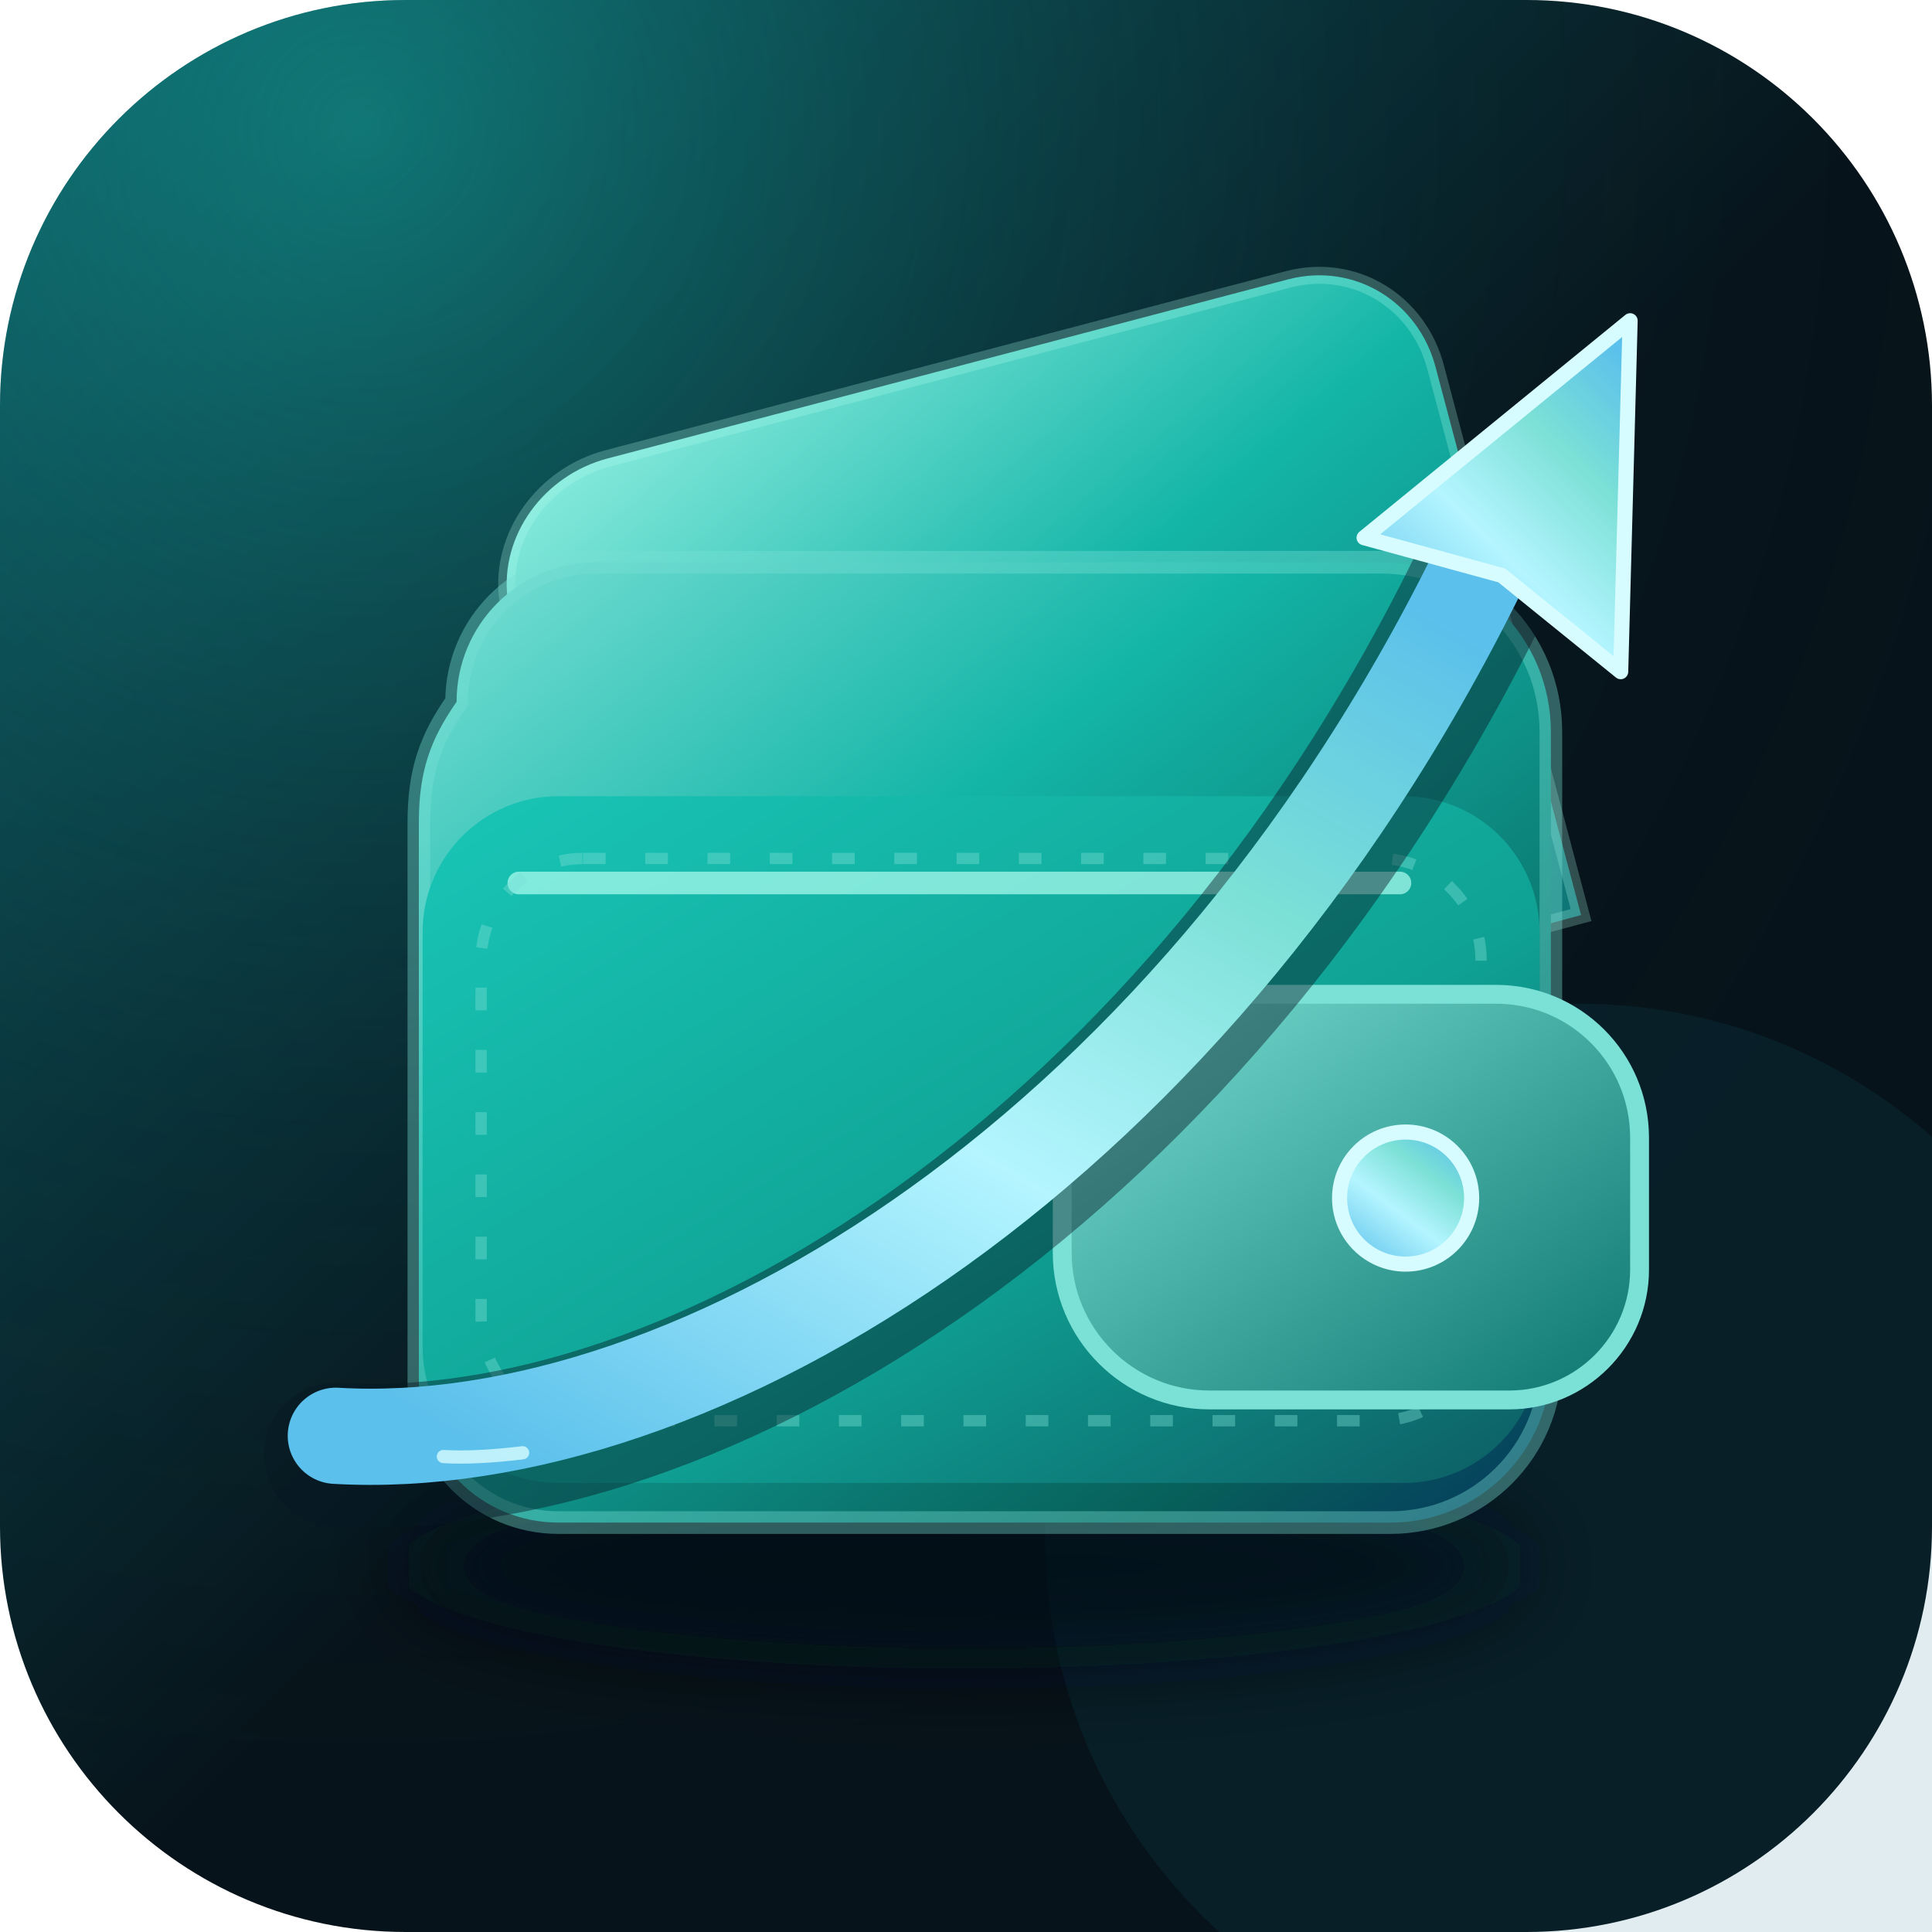
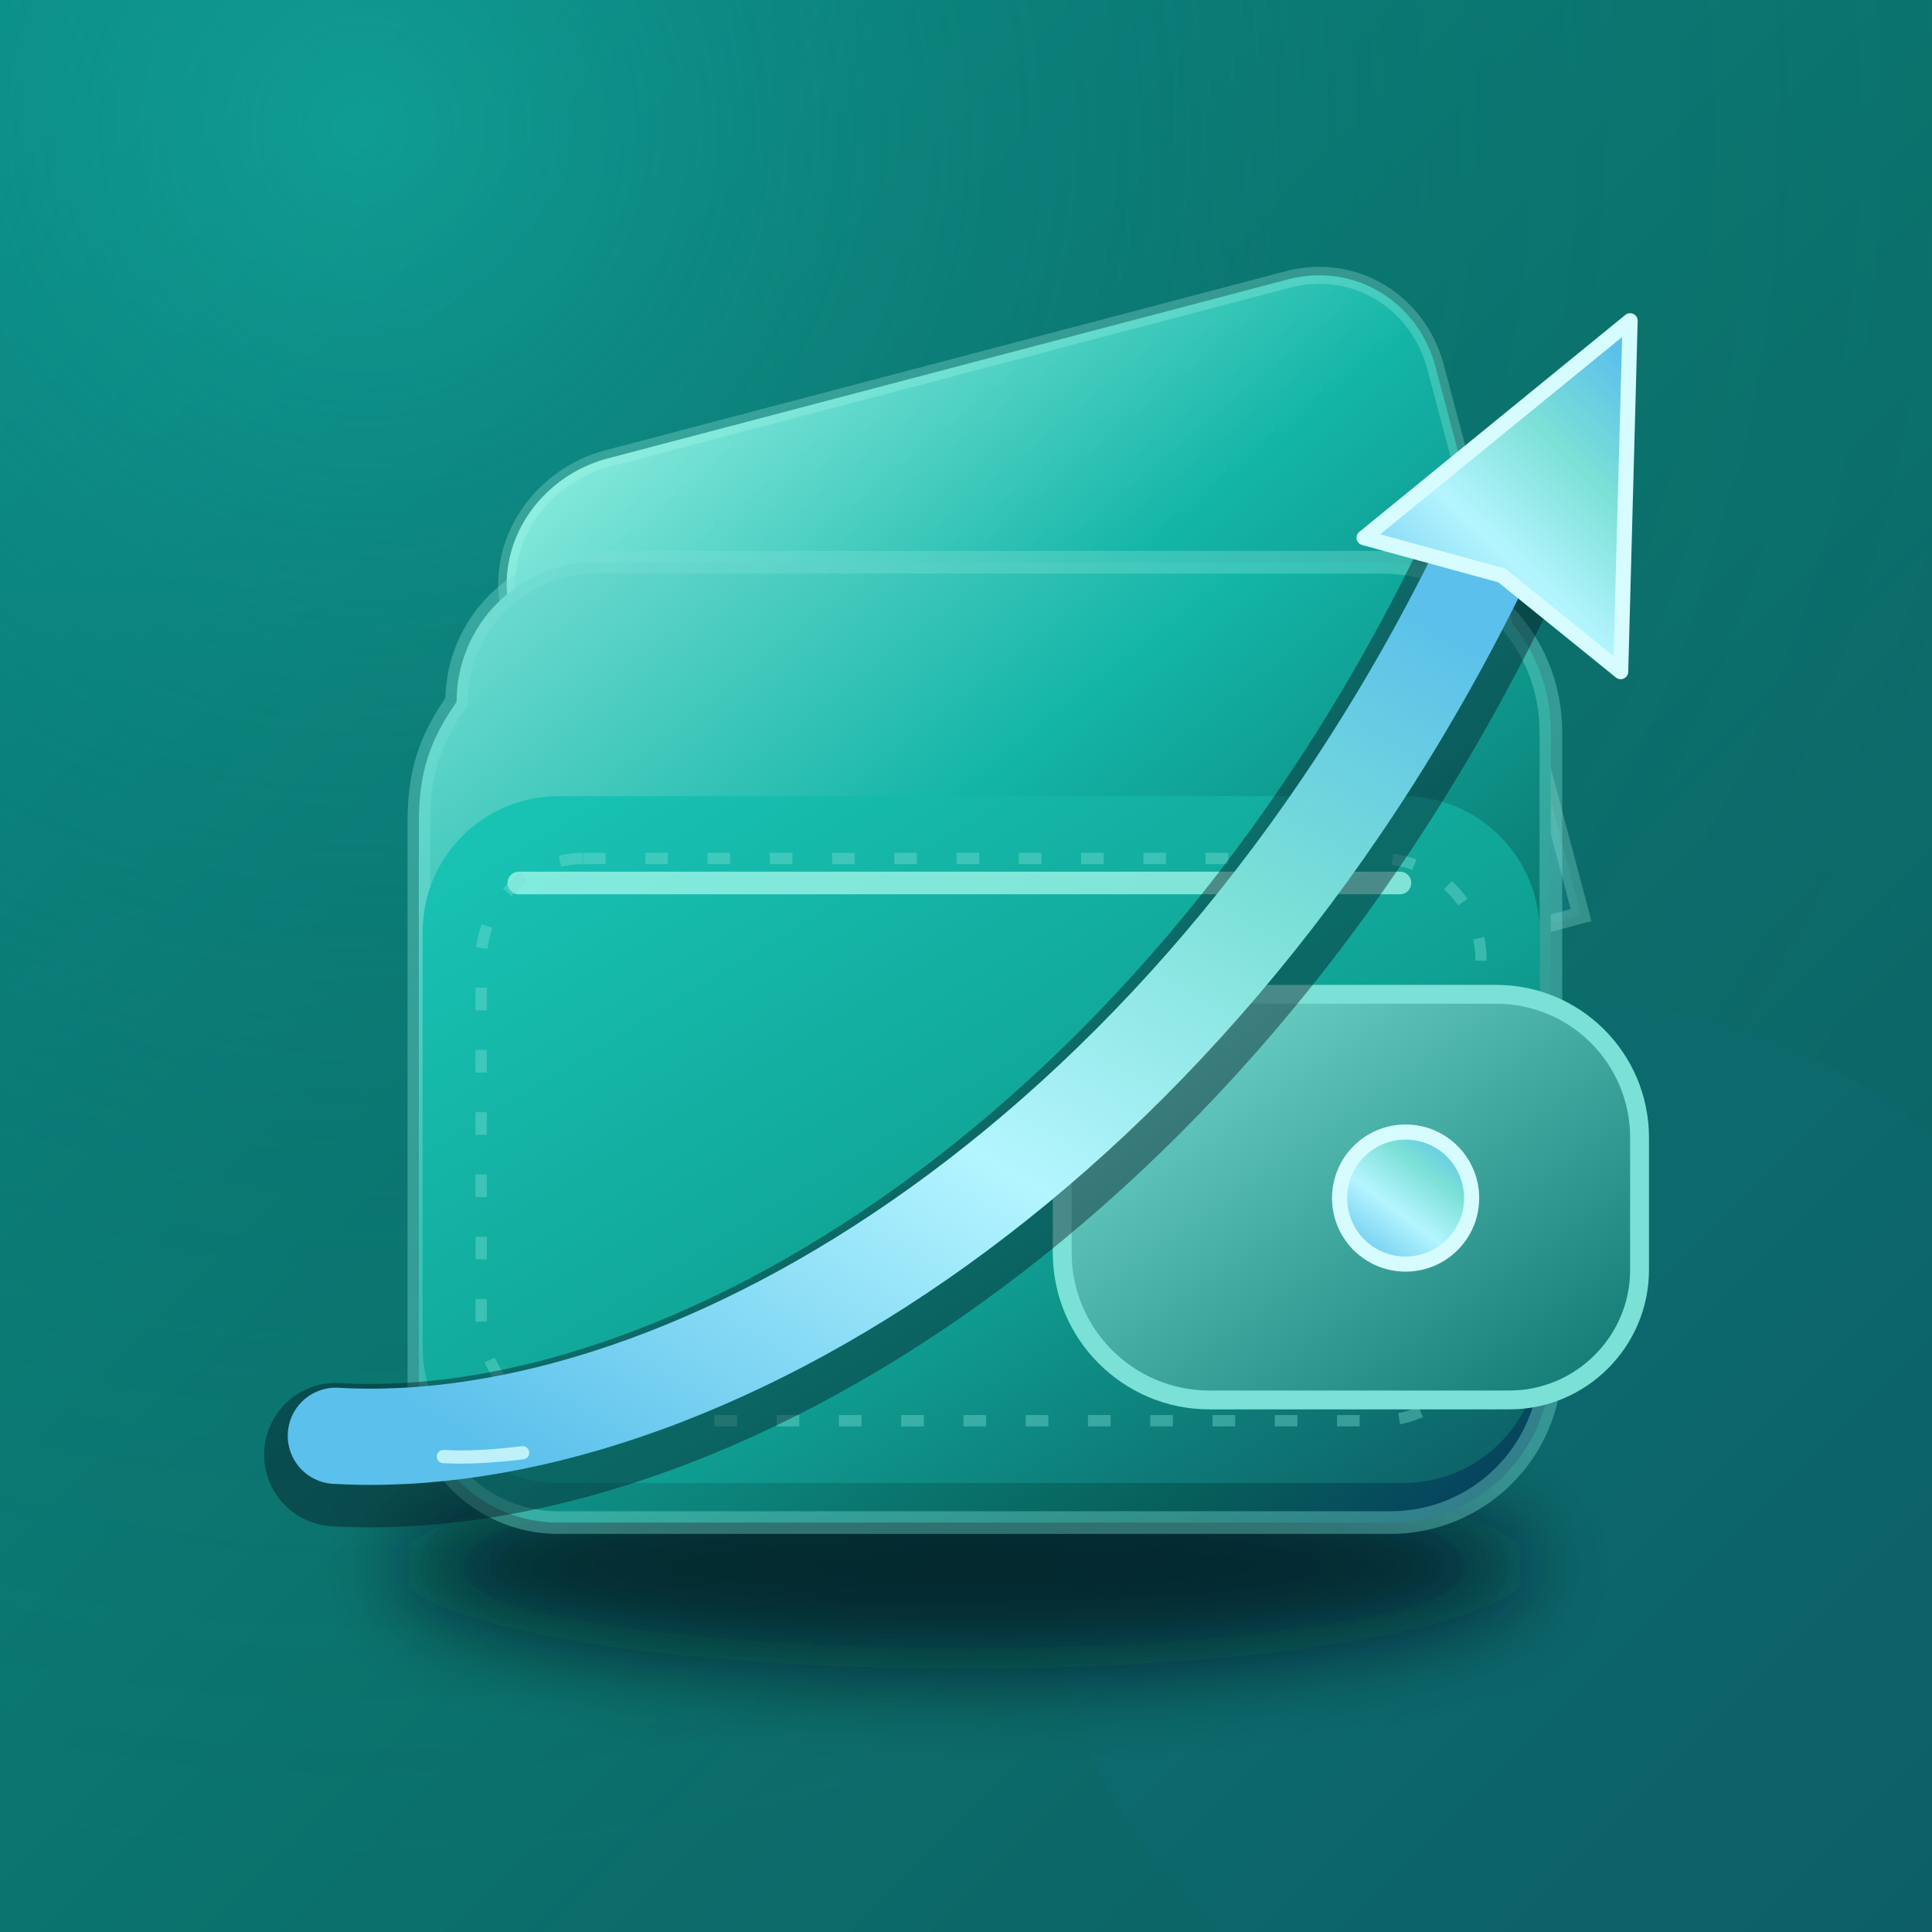
<svg xmlns="http://www.w3.org/2000/svg" viewBox="0 0 1024 1024" role="img" aria-labelledby="title">
  <defs>
    <linearGradient id="navy" x1="0" x2="1" y1="0" y2="1">
-       <stop stop-color="#0D5C63" />
-       <stop offset=".52" stop-color="#07131A" />
-       <stop offset="1" stop-color="#07131A" />
+       <stop stop-color="#0A8C85" />
+       <stop offset=".52" stop-color="#0B736D" />
+       <stop offset="1" stop-color="#0D5C63" />
    </linearGradient>
    <radialGradient id="halo" cx=".19" cy=".07" r=".91">
      <stop stop-color="#19C6B7" stop-opacity=".36" />
      <stop offset=".58" stop-color="#0d5c63" stop-opacity=".08" />
-       <stop offset="1" stop-color="#050d24" stop-opacity="0" />
+       <stop offset="1" stop-color="#0D5C63" stop-opacity="0" />
    </radialGradient>
    <linearGradient id="wallet" x1="0" x2=".93" y1="0" y2="1">
      <stop stop-color="#7BE0D6" />
      <stop offset=".37" stop-color="#13B5A7" />
      <stop offset=".86" stop-color="#075F5A" />
      <stop offset="1" stop-color="#06415e" />
    </linearGradient>
    <linearGradient id="front" x1="0" x2="1" y1="0" y2="1">
      <stop stop-color="#19C6B7" />
      <stop offset=".58" stop-color="#0FA294" />
      <stop offset="1" stop-color="#0D5C63" />
    </linearGradient>
    <linearGradient id="back" x1="0" x2="1" y1="0" y2="1">
      <stop stop-color="#b4fff2" />
      <stop offset=".45" stop-color="#13B5A7" />
      <stop offset="1" stop-color="#0D5C63" />
    </linearGradient>
    <linearGradient id="gold" x1=".1" x2=".85" y1="1" y2="0">
      <stop stop-color="#5BC0EB" />
      <stop offset=".42" stop-color="#b4f5ff" />
      <stop offset=".72" stop-color="#7BE0D6" />
      <stop offset="1" stop-color="#5BC0EB" />
    </linearGradient>
    <linearGradient id="clasp" x1="0" x2="1" y1="0" y2="1">
      <stop stop-color="#7BE0D6" />
      <stop offset="1" stop-color="#0c756e" />
    </linearGradient>
    <filter id="shadow" x="-25%" y="-35%" width="150%" height="180%">
      <feGaussianBlur stdDeviation="23" />
    </filter>
  </defs>
-   <rect x="0" y="0" width="1024" height="1024" rx="215" fill="url(#navy)" />
-   <rect x="0" y="0" width="1024" height="1024" rx="215" fill="url(#halo)" />
+   <rect x="0" y="0" width="1024" height="1024" fill="url(#navy)" />
+   <rect x="0" y="0" width="1024" height="1024" fill="url(#halo)" />
  <circle cx="837" cy="815" r="283" fill="#0c6c80" opacity=".13" />
  <ellipse cx="511" cy="830" rx="300" ry="54" fill="#020e16" opacity=".7" filter="url(#shadow)" />
  <path d="M269 317c-4-33 19-65 53-74l361-95c35-9 69 12 78 47l77 290-527 142z" fill="url(#back)" stroke="#b4fff2" stroke-opacity=".25" stroke-width="9" />
  <path d="M242 372c0-41 33-74 74-74h416c50 0 90 40 90 90v334c0 47-38 85-85 85H296c-41 0-74-33-74-74V436c0-27 6-44 20-64z" fill="url(#wallet)" stroke="#7BE0D6" stroke-opacity=".38" stroke-width="12" />
  <rect x="224" y="422" width="592" height="364" rx="72" fill="url(#front)" />
  <path d="M275 468h467" stroke="#b4fff2" stroke-opacity=".68" stroke-width="12" stroke-linecap="round" />
  <rect x="255" y="455" width="530" height="298" rx="54" stroke="#7BE0D6" stroke-width="6" stroke-dasharray="12 21" stroke-opacity=".4" fill="none" />
  <path d="M641 527h152c42 0 76 34 76 76v70c0 38-31 69-69 69H641c-43 0-78-35-78-78v-59c0-43 35-78 78-78z" fill="url(#clasp)" stroke="#7BE0D6" stroke-width="10" />
  <circle cx="745" cy="635" r="35" fill="url(#gold)" stroke="#D7FCFF" stroke-width="8" />
  <path d="M178 771C367 782 637 622 791 297" fill="none" stroke="#051923" stroke-opacity=".43" stroke-width="76" stroke-linecap="round" />
  <path d="M178 761C367 772 637 612 791 287" fill="none" stroke="url(#gold)" stroke-width="51" stroke-linecap="round" />
  <path d="M723 285l141-115-5 186-63-51-73-20z" fill="url(#gold)" stroke="#D7FCFF" stroke-width="8" stroke-linejoin="round" />
  <path d="M235 772q17 1 42-2" stroke="#D7FCFF" stroke-width="7" stroke-linecap="round" opacity=".8" />
</svg>
